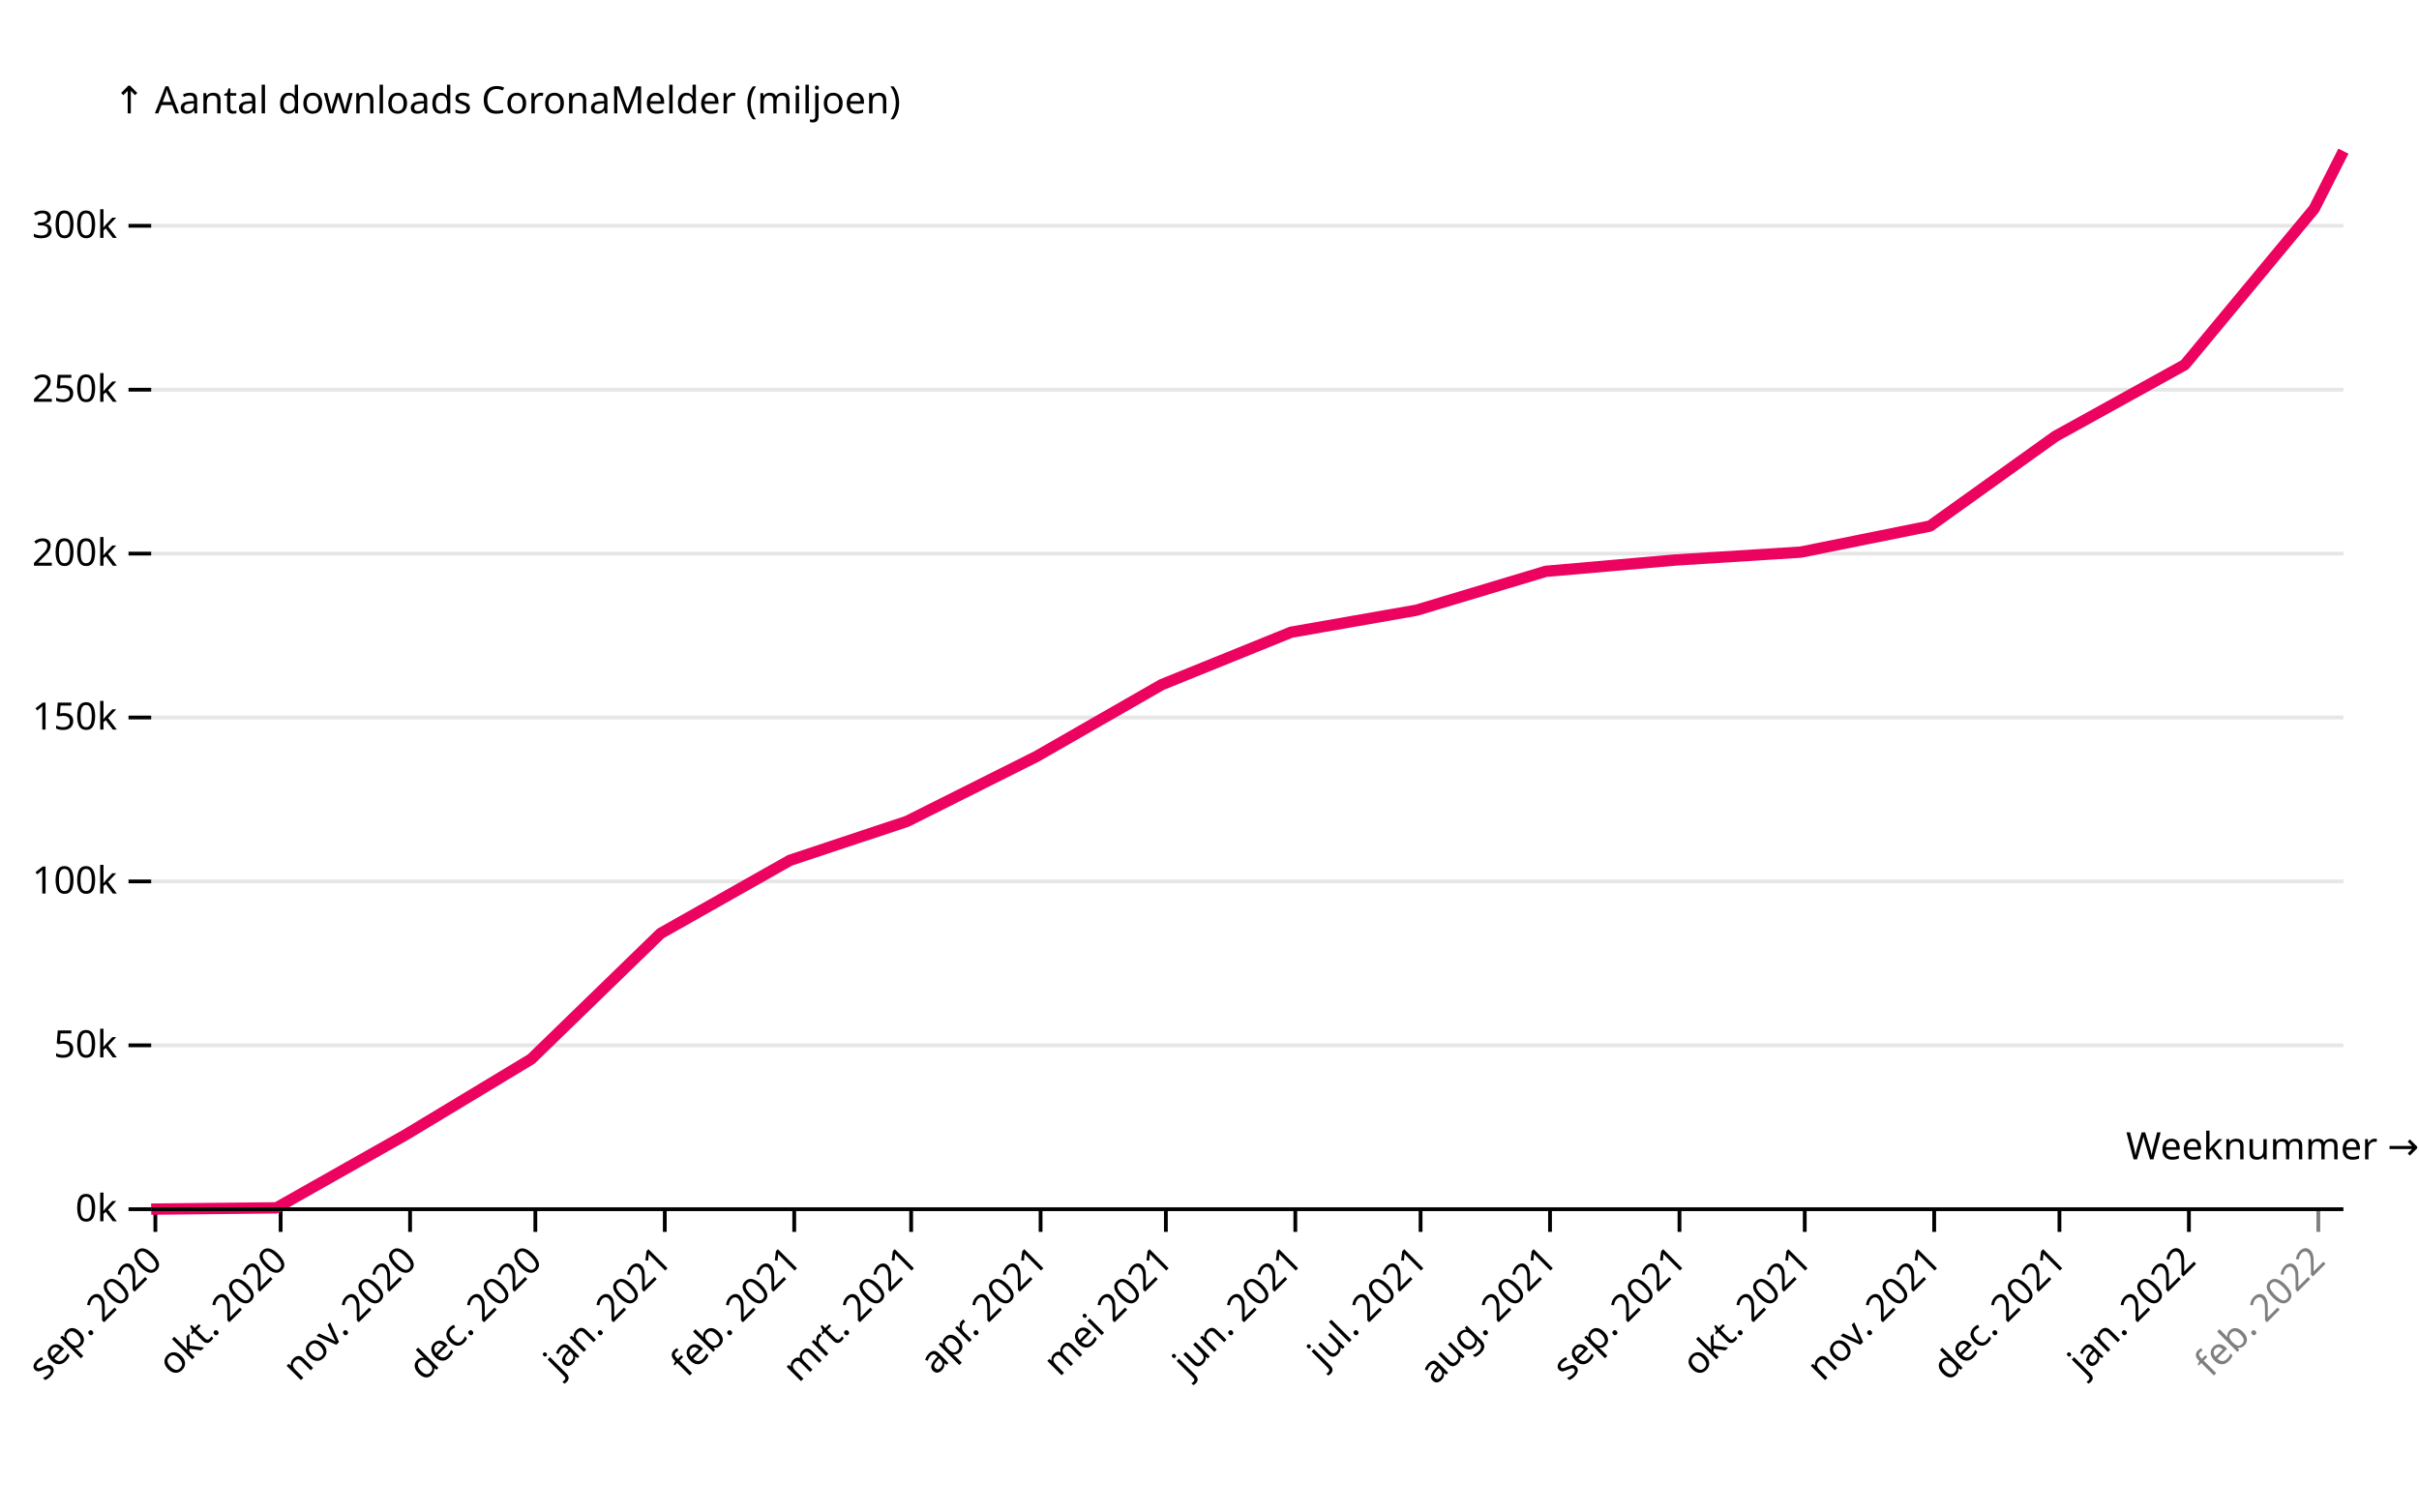
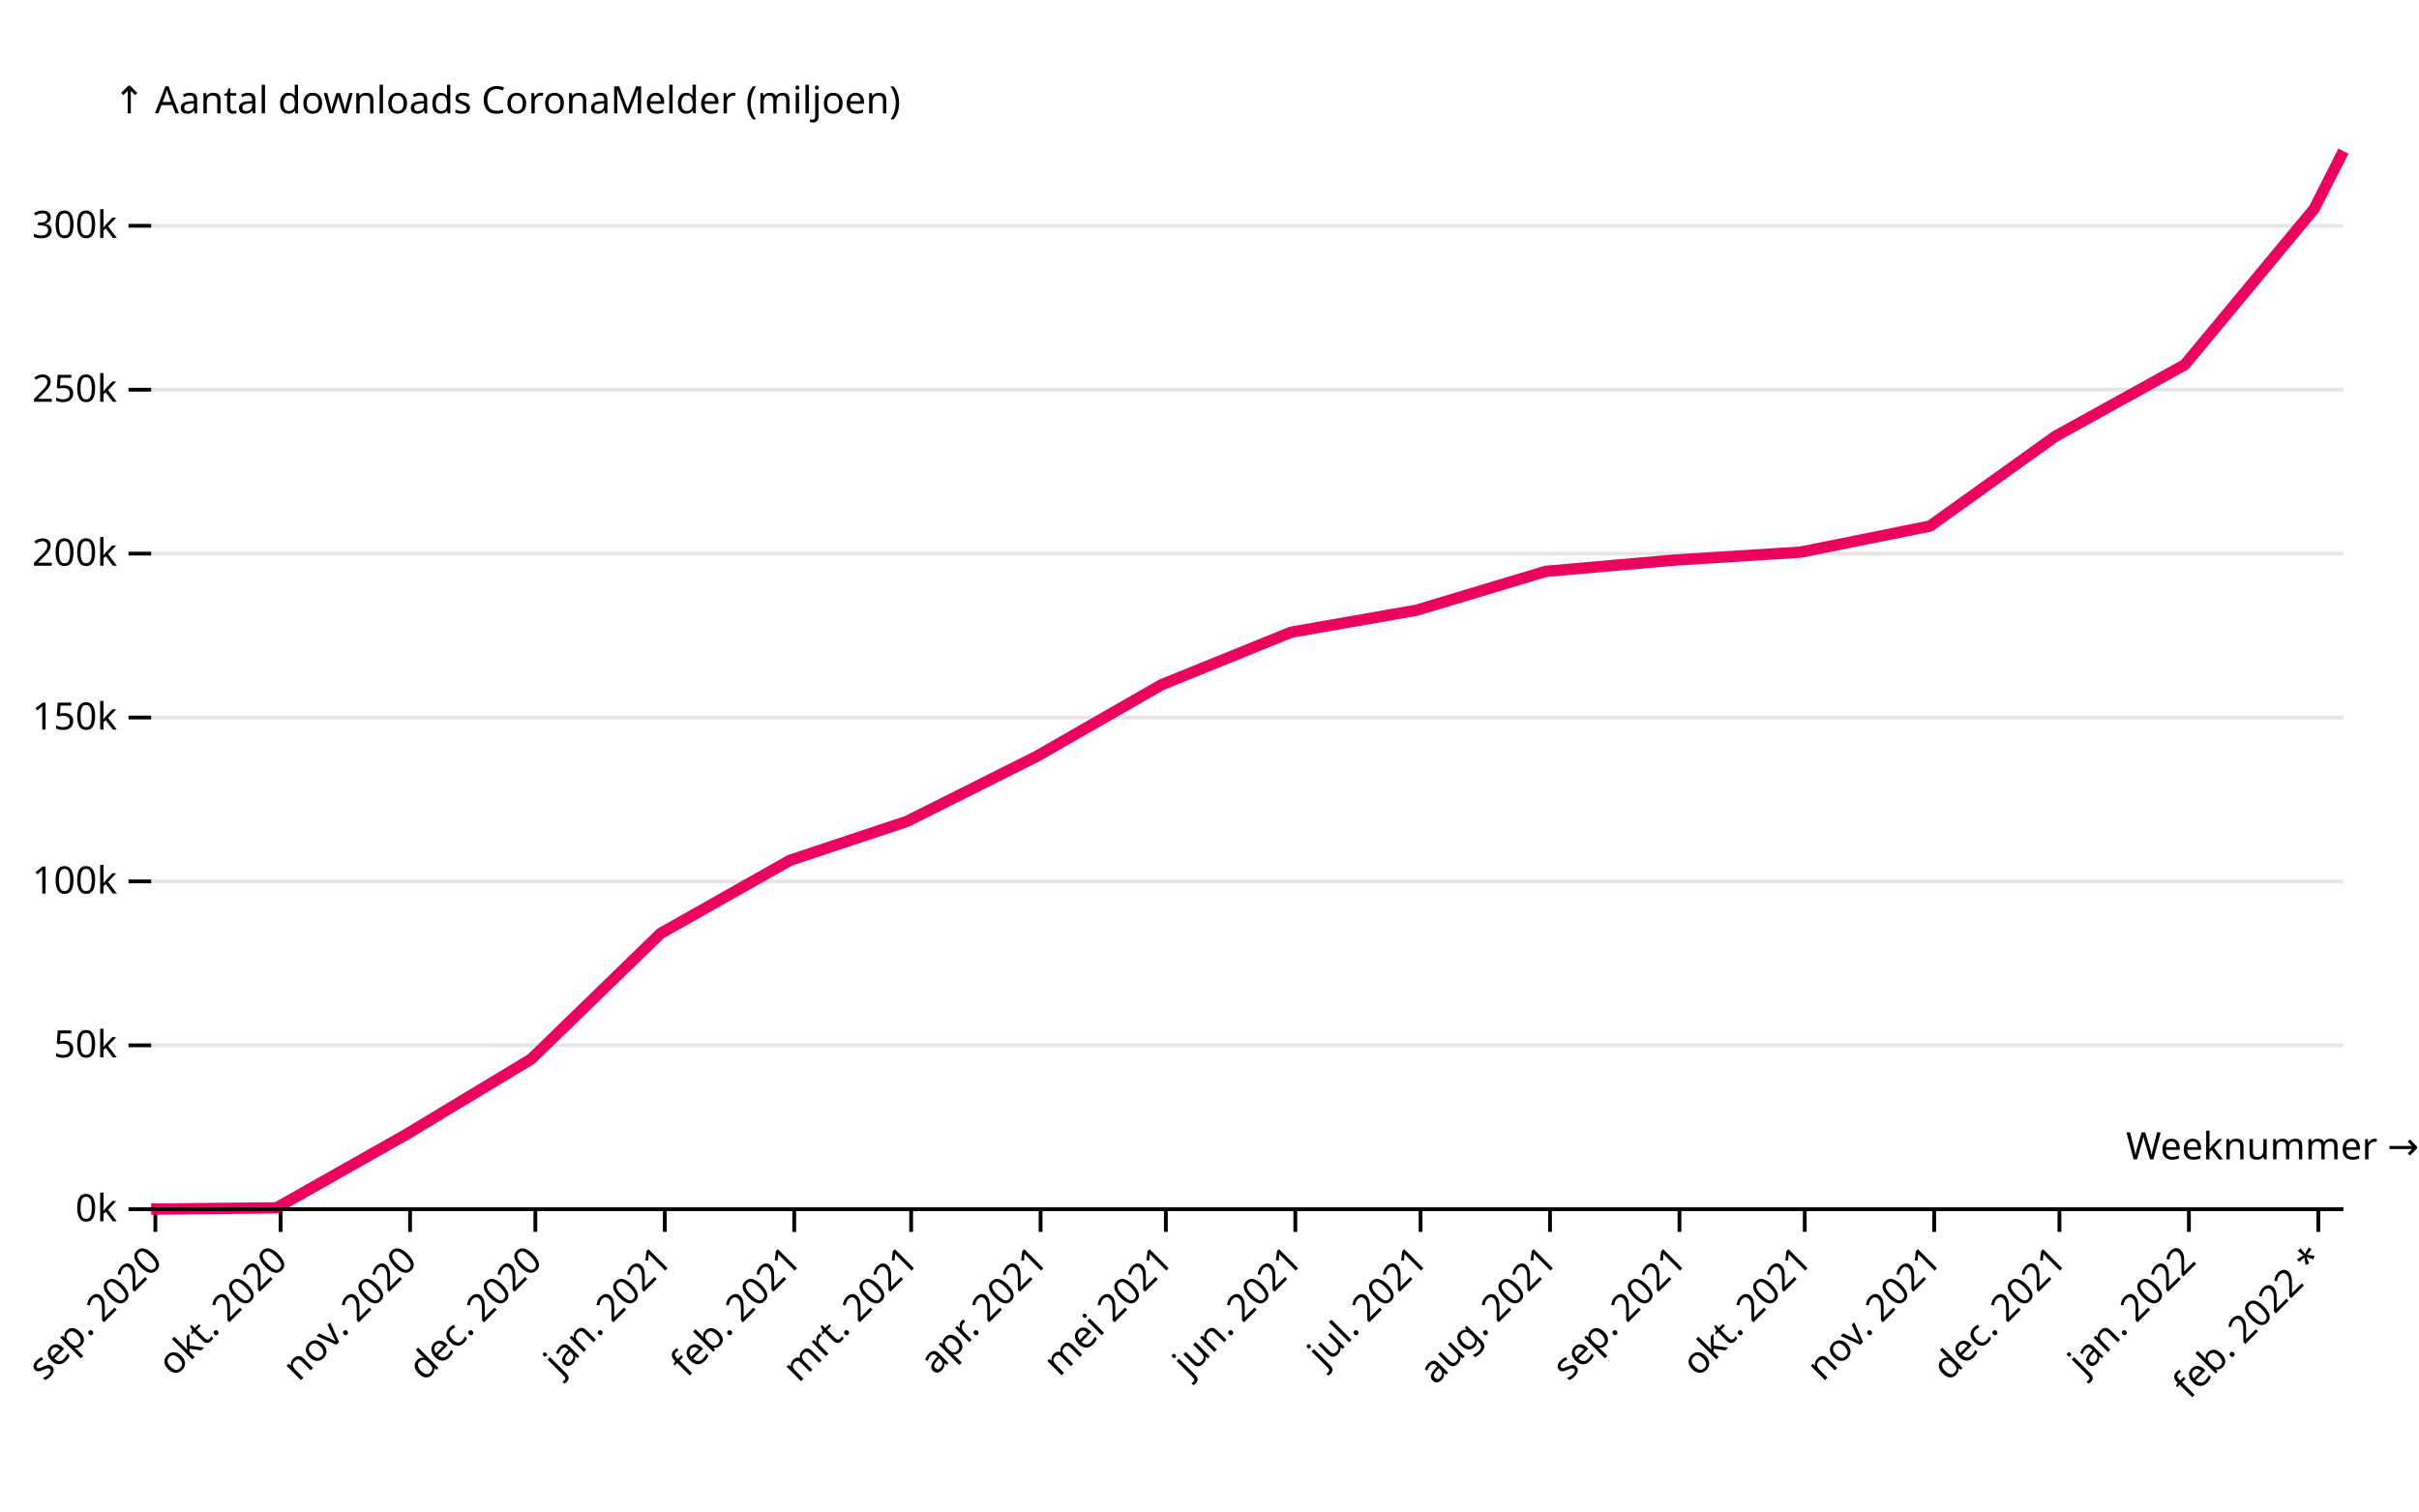
<svg xmlns="http://www.w3.org/2000/svg" class="plot-71039acf90665" fill="currentColor" font-family="system-ui, sans-serif" font-size="10" text-anchor="middle" width="640" height="400" viewBox="0 0 640 400">
  <style>
        .plot-71039acf90665 {
          display: block;
          background: white;
          height: auto;
          height: intrinsic;
          max-width: 100%;
        }
        .plot-71039acf90665 text,
        .plot-71039acf90665 tspan {
          white-space: pre;
        }

        rect:last-of-type,
        g[text-anchor="middle"] .tick:last-of-type {
-             opacity: .5;
+             opacity: 1;
        }
      </style>
  <g transform="translate(40,0)" fill="none" text-anchor="end" font-variant="tabular-nums">
    <g class="tick" opacity="1" transform="translate(0,320)">
      <line stroke="currentColor" x2="-6" />
      <line stroke="currentColor" x2="580" stroke-opacity="0.1" />
      <text fill="currentColor" x="-9" dy="0.32em">0k</text>
    </g>
    <g class="tick" opacity="1" transform="translate(0,276.6259)">
      <line stroke="currentColor" x2="-6" />
      <line stroke="currentColor" x2="580" stroke-opacity="0.1" />
      <text fill="currentColor" x="-9" dy="0.32em">50k</text>
    </g>
    <g class="tick" opacity="1" transform="translate(0,233.2517)">
      <line stroke="currentColor" x2="-6" />
      <line stroke="currentColor" x2="580" stroke-opacity="0.1" />
      <text fill="currentColor" x="-9" dy="0.32em">100k</text>
    </g>
    <g class="tick" opacity="1" transform="translate(0,189.8776)">
      <line stroke="currentColor" x2="-6" />
      <line stroke="currentColor" x2="580" stroke-opacity="0.1" />
      <text fill="currentColor" x="-9" dy="0.32em">150k</text>
    </g>
    <g class="tick" opacity="1" transform="translate(0,146.5035)">
      <line stroke="currentColor" x2="-6" />
      <line stroke="currentColor" x2="580" stroke-opacity="0.1" />
      <text fill="currentColor" x="-9" dy="0.32em">200k</text>
    </g>
    <g class="tick" opacity="1" transform="translate(0,103.1293)">
      <line stroke="currentColor" x2="-6" />
      <line stroke="currentColor" x2="580" stroke-opacity="0.1" />
      <text fill="currentColor" x="-9" dy="0.32em">250k</text>
    </g>
    <g class="tick" opacity="1" transform="translate(0,59.75518)">
      <line stroke="currentColor" x2="-6" />
      <line stroke="currentColor" x2="580" stroke-opacity="0.1" />
      <text fill="currentColor" x="-9" dy="0.32em">300k</text>
    </g>
    <text fill="currentColor" transform="translate(-10,40)" dy="-1em" text-anchor="start">↑ Aantal downloads CoronaMelder (miljoen)</text>
  </g>
  <g transform="translate(0,320)" fill="none" text-anchor="middle" font-variant="tabular-nums">
    <g class="tick" opacity="1" transform="translate(41.10476,0)">
      <line stroke="currentColor" y2="6" />
      <text fill="currentColor" dy="0.32em" transform="translate(0, 11.82843) rotate(-45)" text-anchor="end">sep. 2020</text>
    </g>
    <g class="tick" opacity="1" transform="translate(74.24762,0)">
      <line stroke="currentColor" y2="6" />
      <text fill="currentColor" dy="0.32em" transform="translate(0, 11.82843) rotate(-45)" text-anchor="end">okt. 2020</text>
    </g>
    <g class="tick" opacity="1" transform="translate(108.4952,0)">
      <line stroke="currentColor" y2="6" />
      <text fill="currentColor" dy="0.32em" transform="translate(0, 11.82843) rotate(-45)" text-anchor="end">nov. 2020</text>
    </g>
    <g class="tick" opacity="1" transform="translate(141.6381,0)">
      <line stroke="currentColor" y2="6" />
      <text fill="currentColor" dy="0.32em" transform="translate(0, 11.82843) rotate(-45)" text-anchor="end">dec. 2020</text>
    </g>
    <g class="tick" opacity="1" transform="translate(175.8857,0)">
      <line stroke="currentColor" y2="6" />
      <text fill="currentColor" dy="0.32em" transform="translate(0, 11.82843) rotate(-45)" text-anchor="end">jan. 2021</text>
    </g>
    <g class="tick" opacity="1" transform="translate(210.1333,0)">
      <line stroke="currentColor" y2="6" />
      <text fill="currentColor" dy="0.32em" transform="translate(0, 11.82843) rotate(-45)" text-anchor="end">feb. 2021</text>
    </g>
    <g class="tick" opacity="1" transform="translate(241.0667,0)">
      <line stroke="currentColor" y2="6" />
      <text fill="currentColor" dy="0.32em" transform="translate(0, 11.82843) rotate(-45)" text-anchor="end">mrt. 2021</text>
    </g>
    <g class="tick" opacity="1" transform="translate(275.3143,0)">
      <line stroke="currentColor" y2="6" />
      <text fill="currentColor" dy="0.32em" transform="translate(0, 11.82843) rotate(-45)" text-anchor="end">apr. 2021</text>
    </g>
    <g class="tick" opacity="1" transform="translate(308.4571,0)">
      <line stroke="currentColor" y2="6" />
      <text fill="currentColor" dy="0.32em" transform="translate(0, 11.82843) rotate(-45)" text-anchor="end">mei 2021</text>
    </g>
    <g class="tick" opacity="1" transform="translate(342.7048,0)">
      <line stroke="currentColor" y2="6" />
      <text fill="currentColor" dy="0.32em" transform="translate(0, 11.82843) rotate(-45)" text-anchor="end">jun. 2021</text>
    </g>
    <g class="tick" opacity="1" transform="translate(375.8476,0)">
      <line stroke="currentColor" y2="6" />
      <text fill="currentColor" dy="0.32em" transform="translate(0, 11.82843) rotate(-45)" text-anchor="end">jul. 2021</text>
    </g>
    <g class="tick" opacity="1" transform="translate(410.0952,0)">
      <line stroke="currentColor" y2="6" />
      <text fill="currentColor" dy="0.32em" transform="translate(0, 11.82843) rotate(-45)" text-anchor="end">aug. 2021</text>
    </g>
    <g class="tick" opacity="1" transform="translate(444.3429,0)">
      <line stroke="currentColor" y2="6" />
      <text fill="currentColor" dy="0.32em" transform="translate(0, 11.82843) rotate(-45)" text-anchor="end">sep. 2021</text>
    </g>
    <g class="tick" opacity="1" transform="translate(477.4857,0)">
      <line stroke="currentColor" y2="6" />
      <text fill="currentColor" dy="0.32em" transform="translate(0, 11.82843) rotate(-45)" text-anchor="end">okt. 2021</text>
    </g>
    <g class="tick" opacity="1" transform="translate(511.7333,0)">
      <line stroke="currentColor" y2="6" />
      <text fill="currentColor" dy="0.32em" transform="translate(0, 11.82843) rotate(-45)" text-anchor="end">nov. 2021</text>
    </g>
    <g class="tick" opacity="1" transform="translate(544.8762,0)">
      <line stroke="currentColor" y2="6" />
      <text fill="currentColor" dy="0.32em" transform="translate(0, 11.82843) rotate(-45)" text-anchor="end">dec. 2021</text>
    </g>
    <g class="tick" opacity="1" transform="translate(579.1238,0)">
      <line stroke="currentColor" y2="6" />
      <text fill="currentColor" dy="0.32em" transform="translate(0, 11.82843) rotate(-45)" text-anchor="end">jan. 2022</text>
    </g>
    <g class="tick" opacity="1" transform="translate(613.3714,0)">
      <line stroke="currentColor" y2="6" />
-       <text fill="currentColor" dy="0.32em" transform="translate(0, 11.82843) rotate(-45)" text-anchor="end">feb. 2022</text>
+       <text fill="currentColor" dy="0.32em" transform="translate(0, 11.82843) rotate(-45)" text-anchor="end">feb. 2022 *</text>
    </g>
    <text fill="currentColor" transform="translate(640,-10)" dy="-0.32em" text-anchor="end">Weeknummer →</text>
  </g>
  <g fill="none" stroke="#ec025f" stroke-width="3" stroke-miterlimit="1">
    <path d="M40,319.977L73.143,319.638L107.39,300.267L140.533,280.274L174.781,247.01L209.029,227.654L239.962,217.361L274.21,200.194L307.352,181.186L341.6,167.304L374.743,161.488L408.99,151.191L443.238,148.2L476.381,146.113L510.629,139.21L543.771,115.478L578.019,96.535L612.267,55.26L620,40" />
  </g>
  <g stroke="currentColor">
    <line x1="40" x2="620" y1="320" y2="320" />
  </g>
</svg>
